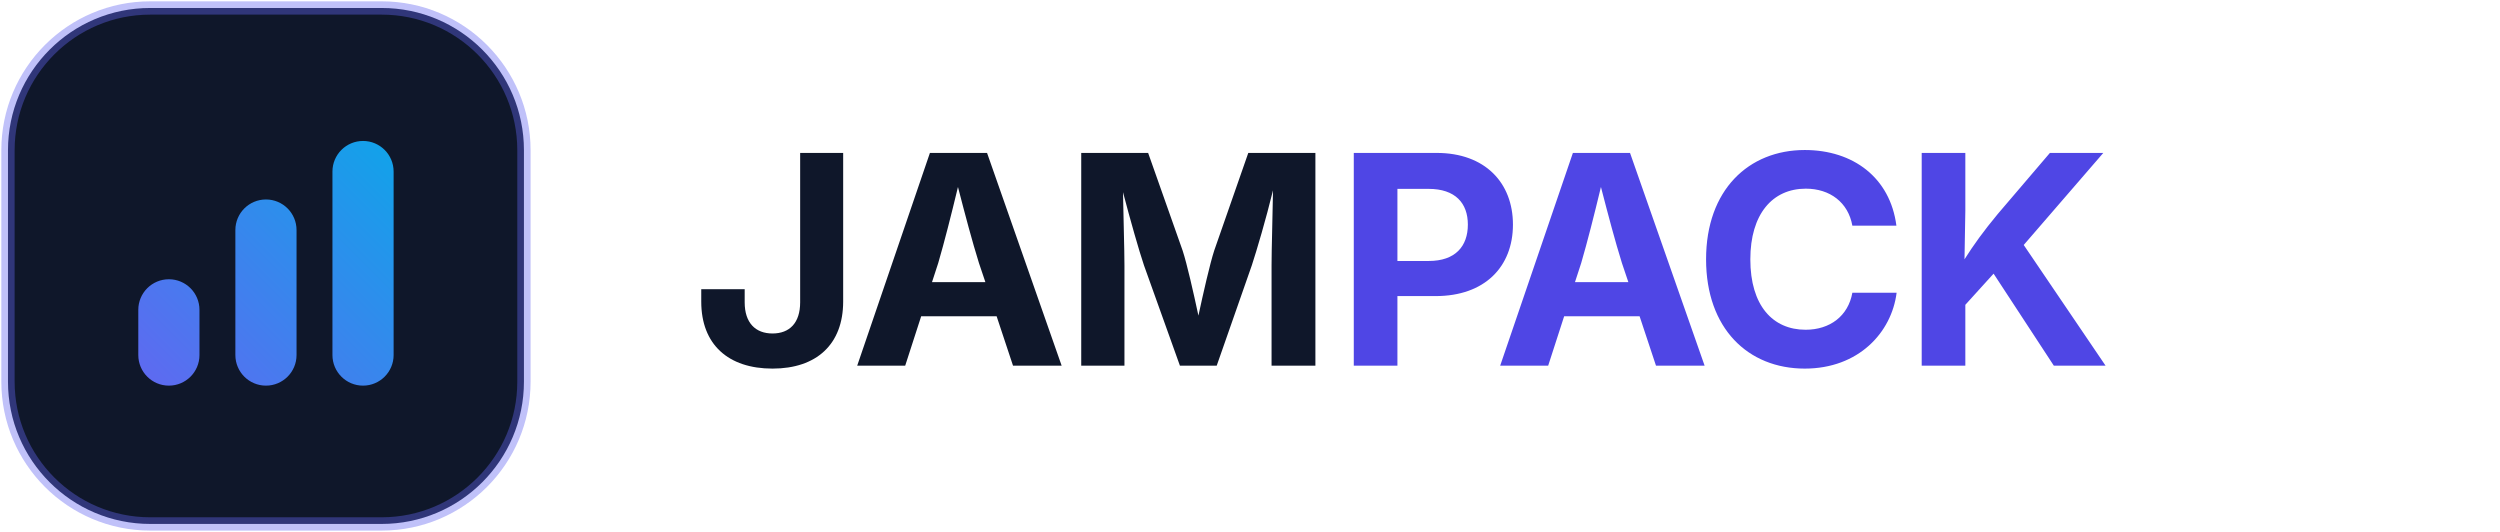
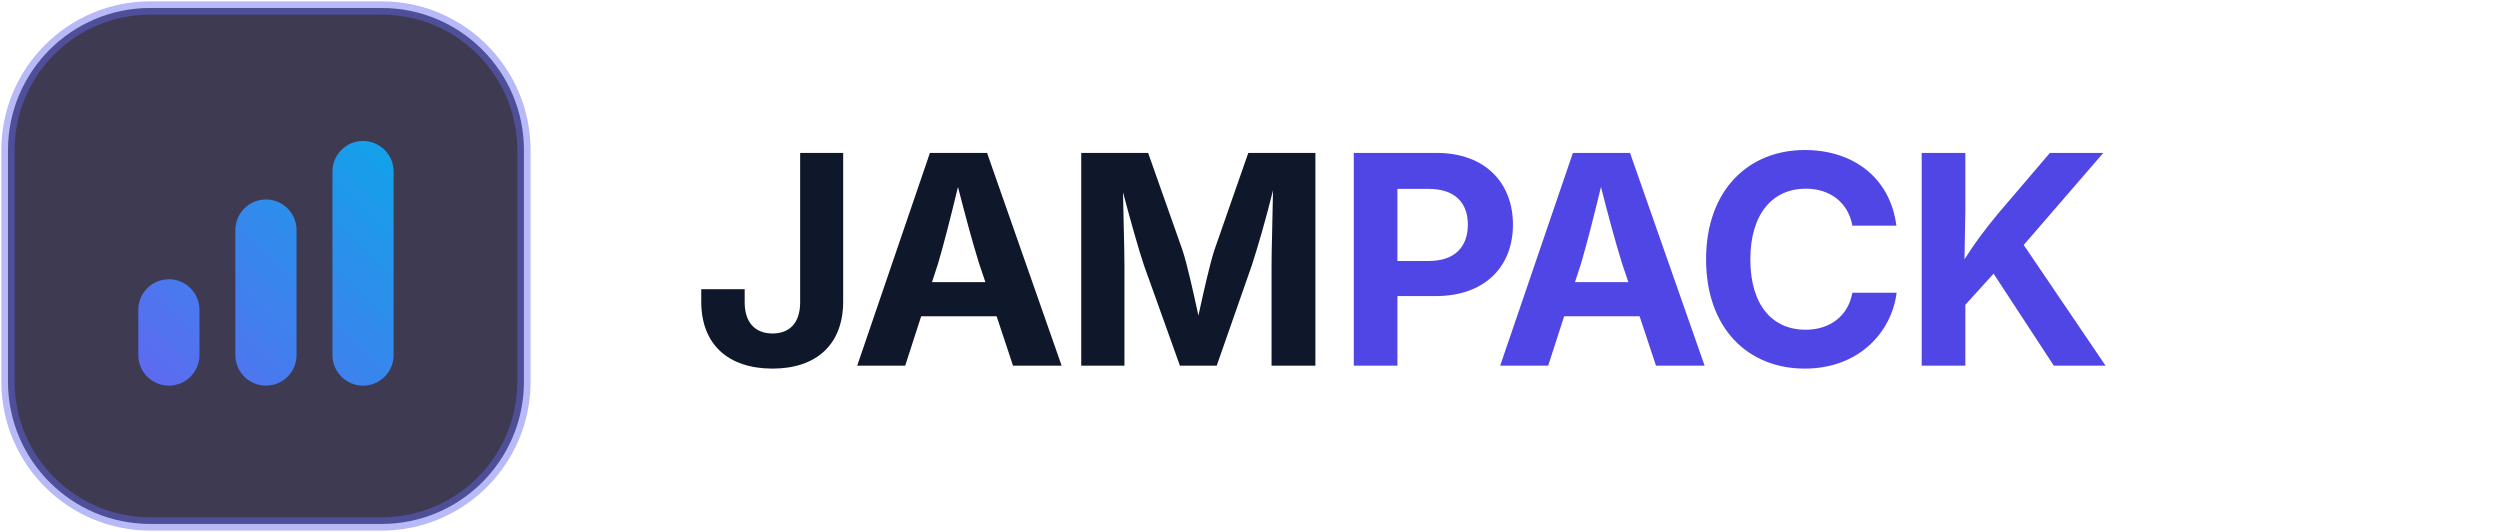
<svg xmlns="http://www.w3.org/2000/svg" width="188" height="40" viewBox="0 0 188 40" fill="none" role="img" aria-label="JAMPACK">
  <defs>
    <linearGradient id="jpg" x1="10" y1="30" x2="30" y2="10" gradientUnits="userSpaceOnUse">
      <stop stop-color="#6366F1" />
      <stop offset="1" stop-color="#0EA5E9" />
    </linearGradient>
  </defs>
-   <rect x="0.6" y="0.6" width="38.8" height="38.8" rx="10.7" fill="#0F172A" stroke="#6366F1" stroke-opacity="0.4" />
+   <rect x="0.6" y="0.6" width="38.8" height="38.8" rx="10.7" fill="#3E3A52" stroke="#6366F1" stroke-opacity="0.45" />
  <g fill="url(#jpg)">
    <rect x="10.4" y="21.0" width="4.6" height="8.0" rx="2.3" />
    <rect x="17.7" y="15.0" width="4.6" height="14.0" rx="2.3" />
    <rect x="25.0" y="10.6" width="4.6" height="18.4" rx="2.3" />
  </g>
  <text x="52" y="27.5" font-family="Inter, system-ui, -apple-system, 'Segoe UI', Roboto, sans-serif" font-size="22" font-weight="700" letter-spacing="-0.5" fill="#0F172A">JAM<tspan fill="#4F46E5">PACK</tspan>
  </text>
</svg>
